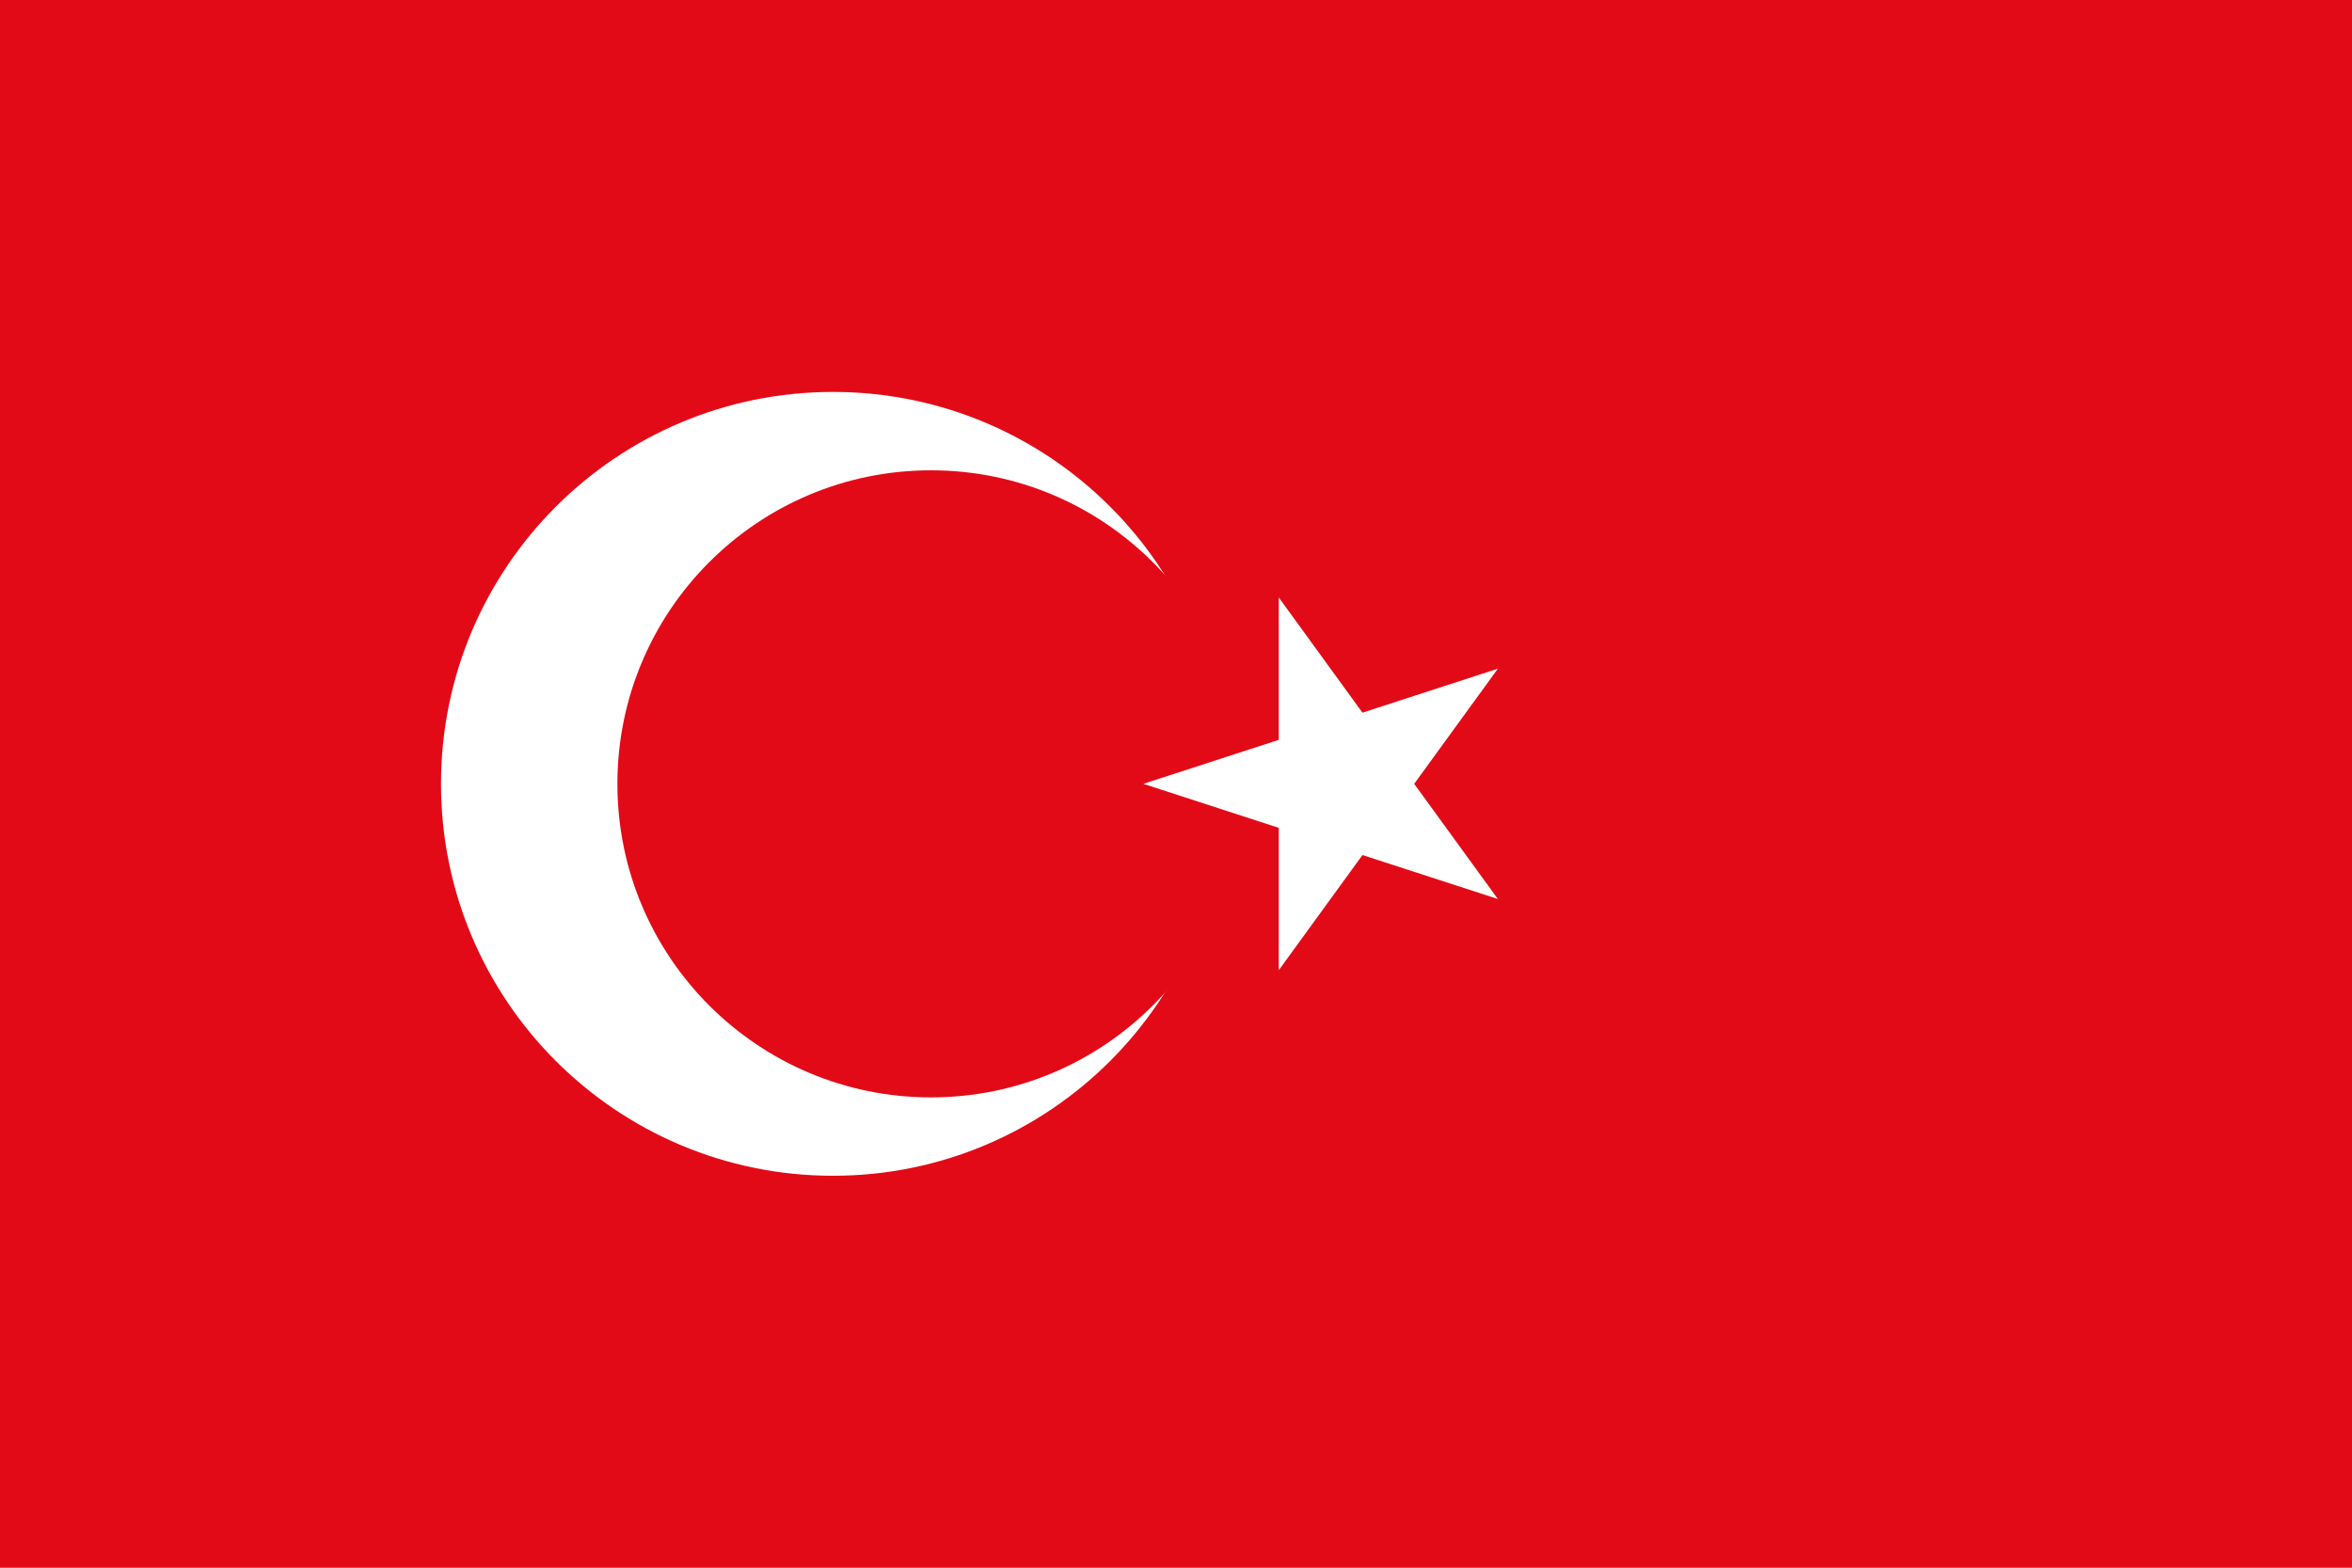
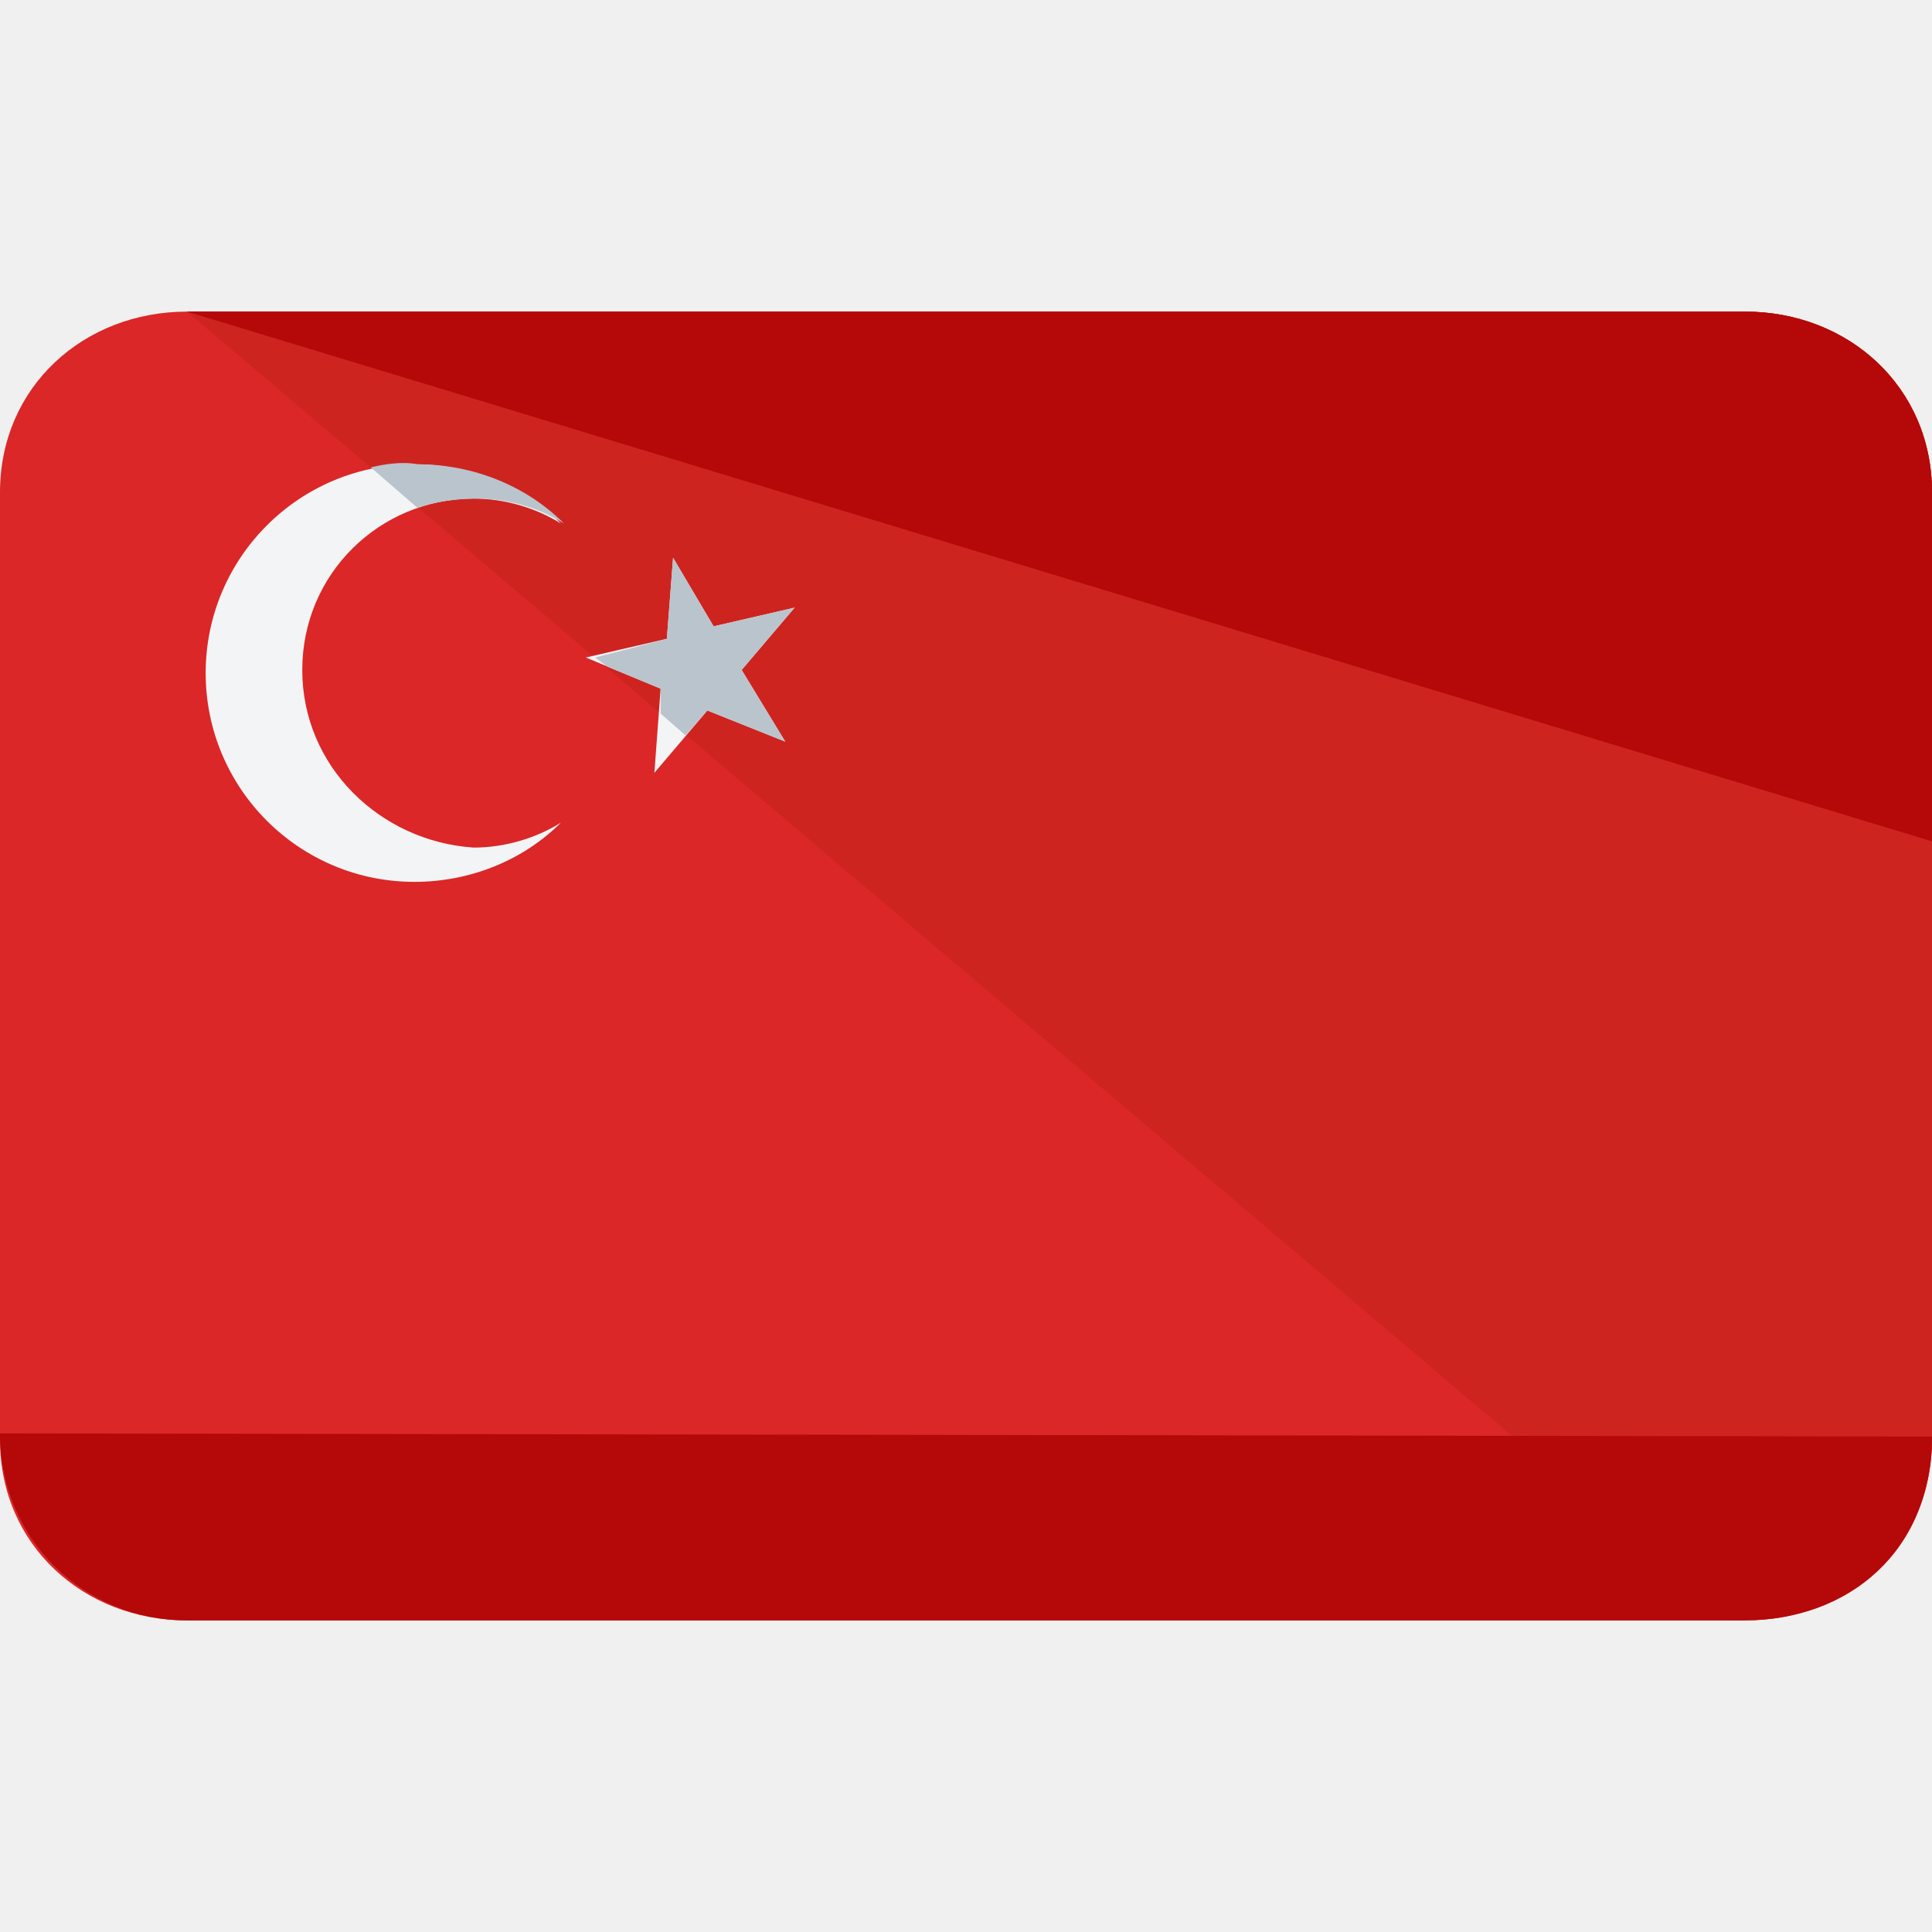
- <svg xmlns="http://www.w3.org/2000/svg" width="1200" height="800">
-   <rect width="1200" height="800" fill="#E30A17" />
-   <circle cx="425" cy="400" r="200" style="fill:#ffffff" />
-   <circle cx="475" cy="400" r="160" style="fill:#E30A17" />
-   <polygon style="fill:#ffffff" points="583.334,400 764.235,458.779 652.431,304.894 652.431,495.106 764.235,341.221" />
+ <svg xmlns="http://www.w3.org/2000/svg" version="1.1" id="Capa_1" x="0px" y="0px" viewBox="0 0 496 496" style="enable-background:new 0 0 496 496;" xml:space="preserve">
+   <path style="fill:#DB2727;" d="M496,369.6c0,27.2-21.6,46.4-48,46.4H48c-26.4,0-48-19.2-48-46.4V126.4C0,99.2,21.6,80,48,80h400  c26.4,0,48,19.2,48,46.4V369.6z" />
+   <path style="fill:#CE2420;" d="M48,80h400c26.4,0,48,19.2,48,46.4v243.2c0,27.2-25.6,46.4-52,46.4" />
+   <g>
+     <path style="fill:#B50808;" d="M48,80h400c26.4,0,48,19.2,48,46.4V216" />
+     <path style="fill:#B50808;" d="M496,368.8c0,29.6-21.6,47.2-48,47.2H48c-26.4,0-48-20.8-48-48" />
+   </g>
+   <path style="fill:#F3F4F5;" d="M77.6,172c0-24.8,20-44,44-44c8,0,16,2.4,22.4,6.4c-9.6-9.6-23.2-15.2-37.6-15.2  c-29.6,0-53.6,24-53.6,53.6s24,53.6,53.6,53.6c14.4,0,28-5.6,37.6-15.2c-6.4,4-14.4,6.4-22.4,6.4C97.6,216,77.6,196.8,77.6,172z" />
+   <path style="fill:#BAC4CC;" d="M95.2,120l12,10.4c4-1.6,10.4-2.4,15.2-2.4c8,0,16,2.4,22.4,6.4c-9.6-9.6-23.2-15.2-37.6-15.2  C103.2,118.4,98.4,119.2,95.2,120z" />
+   <polygon style="fill:#F3F4F5;" points="172.8,143.2 183.2,160.8 204,156 190.4,172 201.6,190.4 181.6,182.4 168,198.4 169.6,176.8   150.4,168.8 171.2,164 " />
+   <polygon style="fill:#BAC4CC;" points="183.2,160.8 172.8,143.2 171.2,164 152.8,168.8 156,171.2 169.6,176.8 169.6,183.2   176,188.8 181.6,182.4 201.6,190.4 190.4,172 204,156 " />
+   <g>
+ </g>
+   <g>
+ </g>
+   <g>
+ </g>
+   <g>
+ </g>
+   <g>
+ </g>
+   <g>
+ </g>
+   <g>
+ </g>
+   <g>
+ </g>
+   <g>
+ </g>
+   <g>
+ </g>
+   <g>
+ </g>
+   <g>
+ </g>
+   <g>
+ </g>
+   <g>
+ </g>
+   <g>
+ </g>
</svg>
